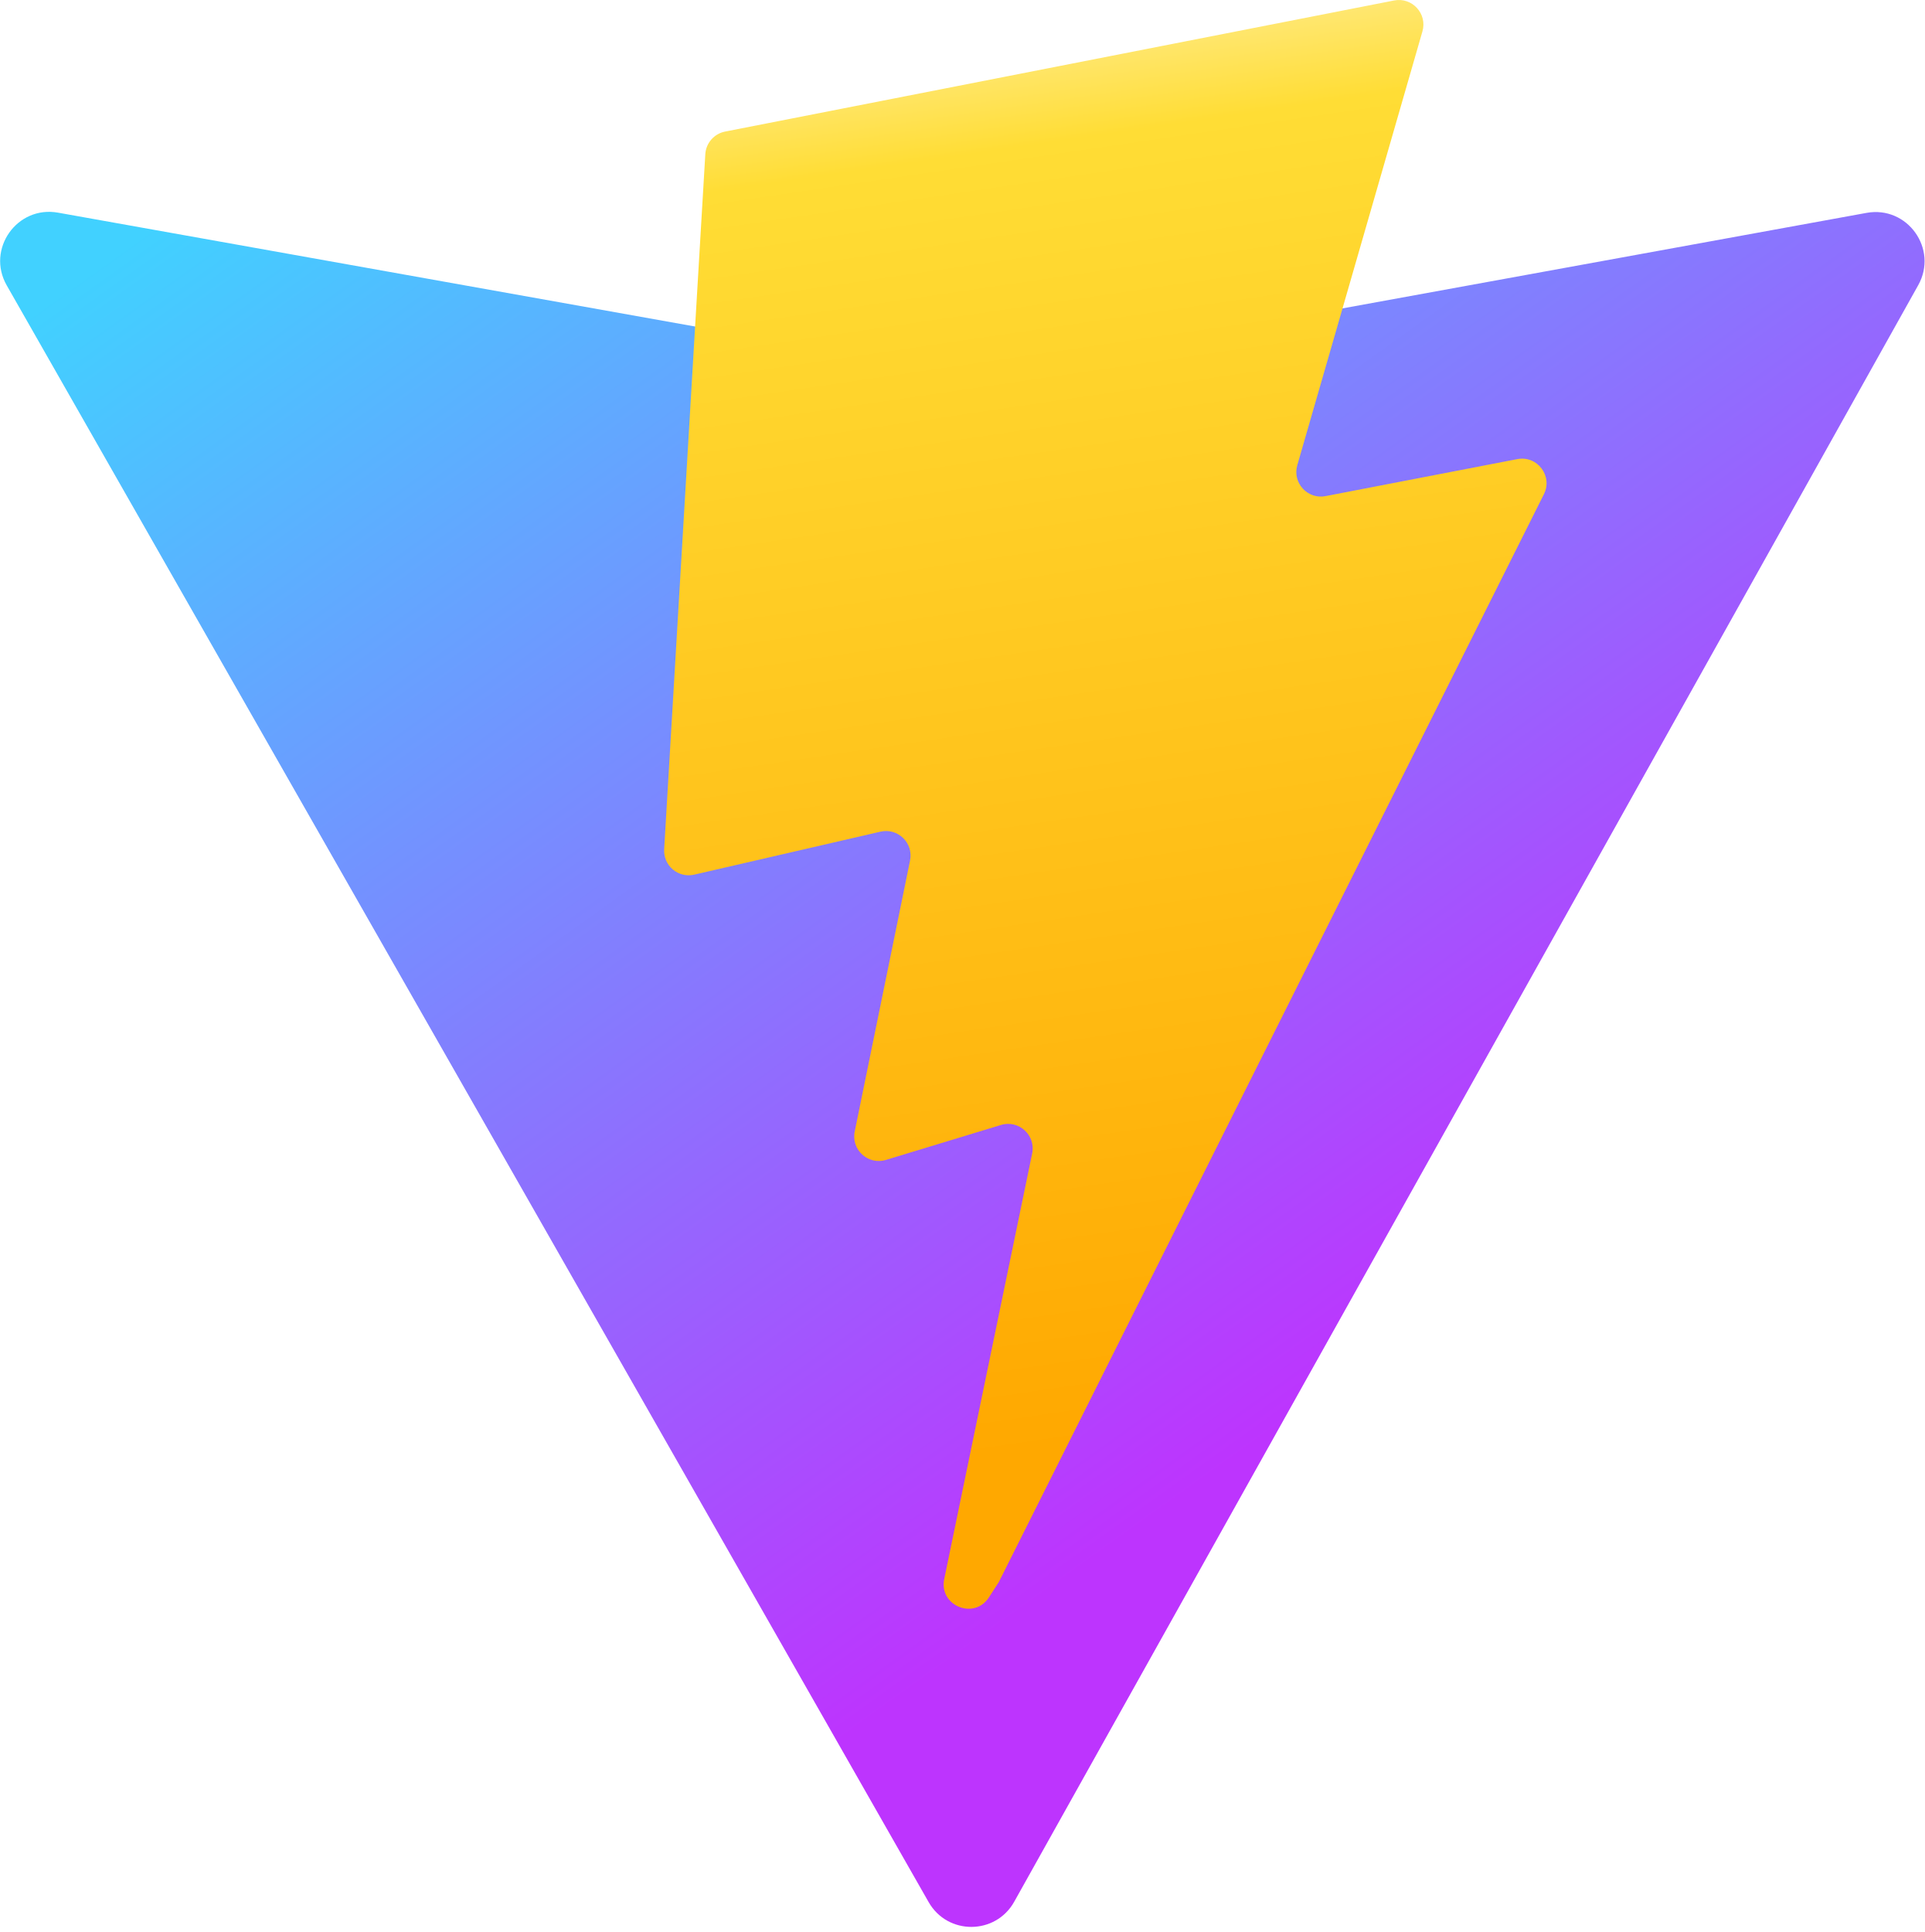
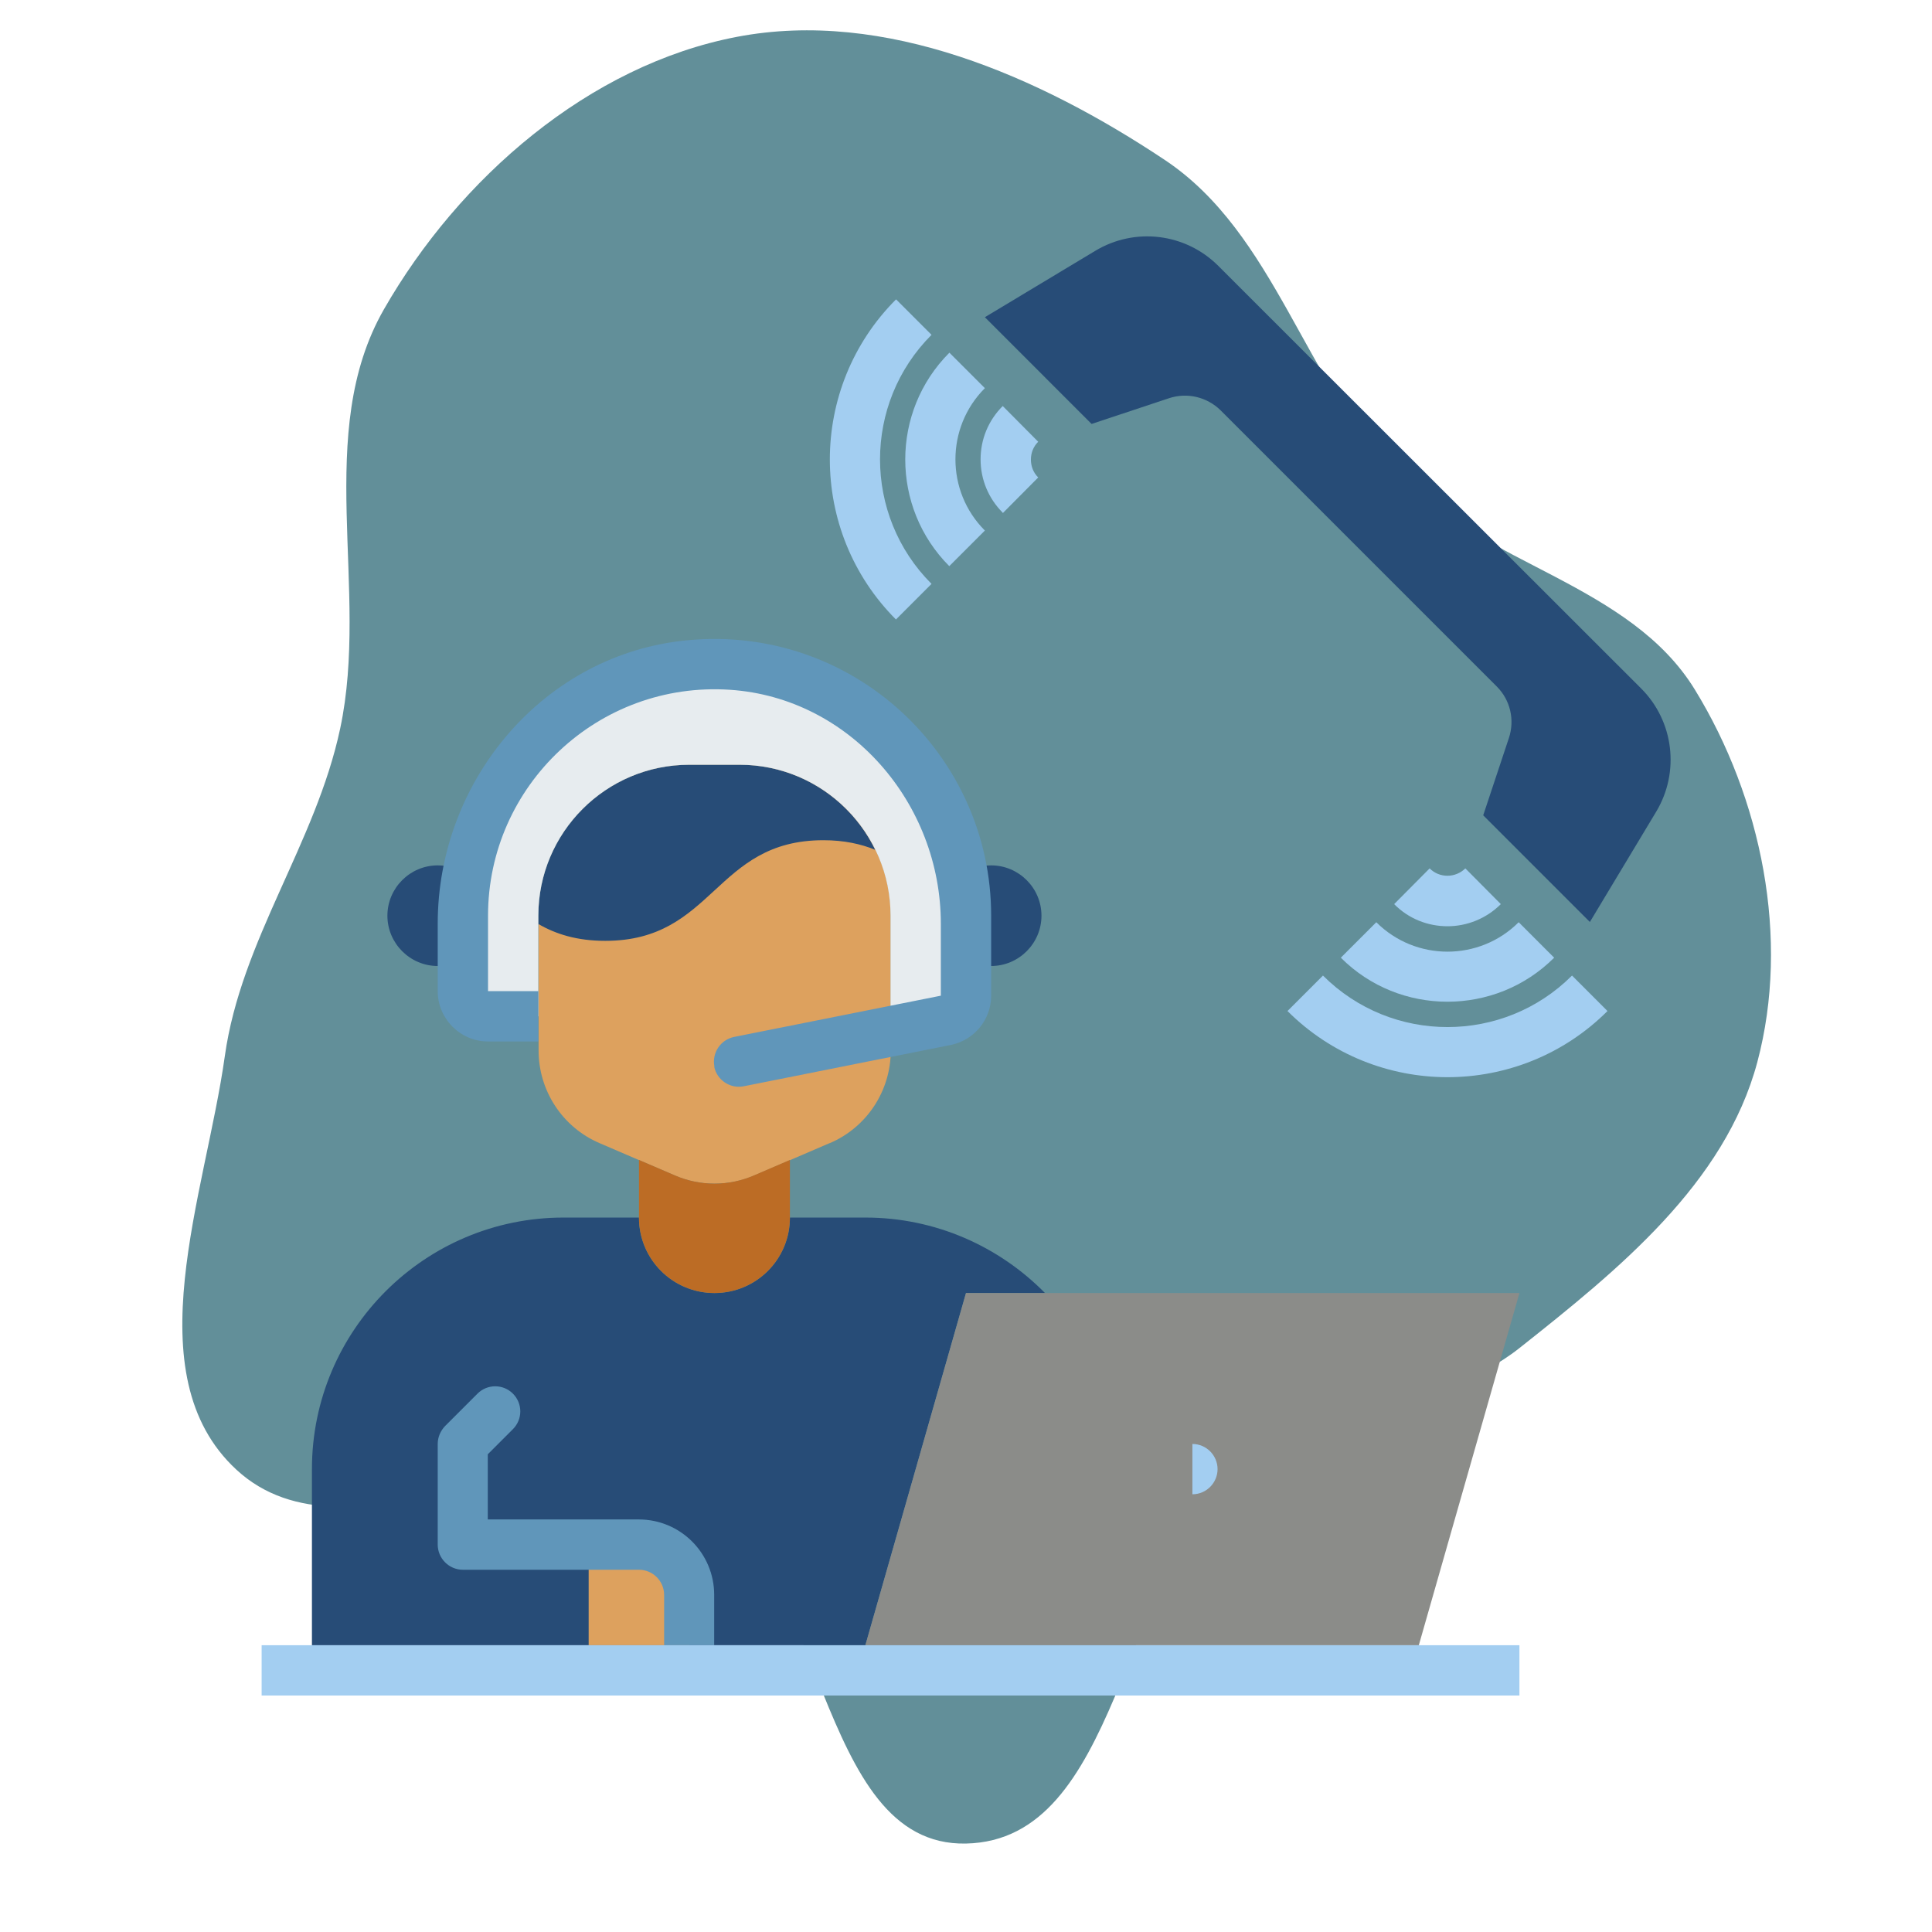
- <svg xmlns="http://www.w3.org/2000/svg" aria-hidden="true" role="img" class="iconify iconify--logos" width="31.88" height="32" preserveAspectRatio="xMidYMid meet" viewBox="0 0 256 257">
-   <defs>
-     <linearGradient id="IconifyId1813088fe1fbc01fb466" x1="-.828%" x2="57.636%" y1="7.652%" y2="78.411%">
-       <stop offset="0%" stop-color="#41D1FF" />
-       <stop offset="100%" stop-color="#BD34FE" />
-     </linearGradient>
-     <linearGradient id="IconifyId1813088fe1fbc01fb467" x1="43.376%" x2="50.316%" y1="2.242%" y2="89.03%">
-       <stop offset="0%" stop-color="#FFEA83" />
-       <stop offset="8.333%" stop-color="#FFDD35" />
-       <stop offset="100%" stop-color="#FFA800" />
-     </linearGradient>
-   </defs>
-   <path fill="url(#IconifyId1813088fe1fbc01fb466)" d="M255.153 37.938L134.897 252.976c-2.483 4.44-8.862 4.466-11.382.048L.875 37.958c-2.746-4.814 1.371-10.646 6.827-9.67l120.385 21.517a6.537 6.537 0 0 0 2.322-.004l117.867-21.483c5.438-.991 9.574 4.796 6.877 9.62Z" />
-   <path fill="url(#IconifyId1813088fe1fbc01fb467)" d="M185.432.063L96.44 17.501a3.268 3.268 0 0 0-2.634 3.014l-5.474 92.456a3.268 3.268 0 0 0 3.997 3.378l24.777-5.718c2.318-.535 4.413 1.507 3.936 3.838l-7.361 36.047c-.495 2.426 1.782 4.5 4.151 3.78l15.304-4.649c2.372-.72 4.652 1.36 4.15 3.788l-11.698 56.621c-.732 3.542 3.979 5.473 5.943 2.437l1.313-2.028l72.516-144.72c1.215-2.423-.88-5.186-3.54-4.672l-25.505 4.922c-2.396.462-4.435-1.77-3.759-4.114l16.646-57.705c.677-2.35-1.37-4.583-3.769-4.113Z" />
+ <svg xmlns="http://www.w3.org/2000/svg" width="256px" height="256px" viewBox="-6.4 -6.4 76.80 76.80" data-name="Layer 1" id="Layer_1" fill="#000000">
+   <g id="SVGRepo_bgCarrier" stroke-width="0">
+     <path transform="translate(-6.4, -6.4), scale(2.4)" d="M16,30.535C18.546,30.481,18.539,26.152,20.437,24.453C21.744,23.283,23.792,23.416,25.167,22.328C26.801,21.034,28.57,19.605,29.107,17.591C29.651,15.547,29.178,13.225,28.072,11.422C27.005,9.683,24.61,9.352,23.167,7.91C21.603,6.347,21.131,3.873,19.291,2.648C17.216,1.266,14.656,0.142,12.207,0.61C9.754,1.079,7.603,2.953,6.361,5.12C5.185,7.17,6.127,9.757,5.634,12.069C5.229,13.97,3.994,15.565,3.724,17.491C3.403,19.786,2.213,22.768,3.915,24.342C5.792,26.076,9.189,23.479,11.463,24.644C13.701,25.791,13.485,30.589,16,30.535" fill="#628F99" strokewidth="0" />
+   </g>
+   <g id="SVGRepo_tracerCarrier" stroke-linecap="round" stroke-linejoin="round" />
+   <g id="SVGRepo_iconCarrier">
+     <defs>
+       <style> .cls-1 { fill: #e7ecef; } .cls-2 { fill: #8b8c89; } .cls-3 { fill: #bc6c25; } .cls-4 { fill: #a3cef1; } .cls-5 { fill: #dda15e; } .cls-6 { fill: #6096ba; } .cls-7 { fill: #274c77; } </style>
+     </defs>
+     <path class="cls-5" d="M26.58,39.04l-3,1.29c-1.01,.43-2.15,.43-3.15,0l-3-1.29c-1.47-.63-2.42-2.08-2.42-3.68v-5.36c0-3.31,2.69-6,6-6h2c3.31,0,6,2.69,6,6v5.36c0,1.6-.95,3.05-2.42,3.68Z" />
+     <path class="cls-7" d="M35.14,45c-1.82-1.85-4.35-3-7.14-3h-3c0,1.66-1.34,3-3,3s-3-1.34-3-3h-3c-5.52,0-10,4.48-10,10v7H28l4-14h3.14Z" />
+     <path class="cls-5" d="M17,55h2c1.1,0,2,.9,2,2v2h-4v-4h0Z" />
+     <path class="cls-7" d="M12,31.73c-.29,.17-.64,.27-1,.27-1.1,0-2-.9-2-2s.9-2,2-2c.42,0,.81,.13,1.14,.36" />
+     <path class="cls-7" d="M32,31.73c.29,.17,.64,.27,1,.27,1.1,0,2-.9,2-2s-.9-2-2-2c-.42,0-.81,.13-1.14,.36" />
+     <path class="cls-3" d="M19,39.71l1.42,.61c1.01,.44,2.15,.44,3.16,0l1.42-.61v2.29c0,1.66-1.34,3-3,3s-3-1.34-3-3v-2.29Z" />
+     <polyline class="cls-2" points="28 59 32 45 54 45 50 59" />
+     <path class="cls-7" d="M28.4,27.38h-.01c-.57-.23-1.23-.38-2.06-.38-4.33,0-4.33,4-8.67,4-1.13,0-1.97-.27-2.66-.67v-.33c0-3.31,2.69-6,6-6h2c2.37,0,4.42,1.38,5.39,3.38h.01Z" />
+     <path class="cls-1" d="M29,34.6v-4.6c0-3.31-2.69-6-6-6h-2c-3.31,0-6,2.69-6,6v4h-2c-.55,0-1-.45-1-1v-3c0-5.52,4.48-10,10-10,2.76,0,5.26,1.12,7.07,2.93s2.93,4.31,2.93,7.07v3.18c0,.48-.34,.89-.8,.98l-2.2,.44Z" />
+     <path class="cls-4" d="M41,51c.55,0,1,.45,1,1s-.45,1-1,1v-2Z" />
+     <path class="cls-6" d="M22,36h0c-.11-.54,.24-1.07,.78-1.18l8.22-1.64v-2.86c0-4.79-3.61-8.98-8.38-9.3-5.24-.35-9.62,3.81-9.62,8.98v3h2v2h-2c-1.1,0-2-.9-2-2v-2.68c0-5.72,4.24-10.74,9.94-11.27,6.54-.62,12.06,4.53,12.06,10.95v3.18c0,.95-.67,1.77-1.61,1.96l-8.22,1.64c-.54,.11-1.07-.24-1.18-.78Z" />
+     <path class="cls-6" d="M22,59h-2v-2c0-.55-.45-1-1-1h-7c-.55,0-1-.45-1-1v-4c0-.27,.11-.52,.29-.71l1.29-1.29c.39-.39,1.02-.39,1.41,0h0c.39,.39,.39,1.02,0,1.41l-1,1v2.59h6c1.66,0,3,1.34,3,3v2Z" />
+     <rect class="cls-4" height="2" width="50" x="4" y="59" />
+     <path class="cls-7" d="M37,10.45l3.07-1.02c.72-.24,1.51-.05,2.05,.48l10.98,10.98c.54,.54,.72,1.33,.48,2.05l-1.02,3.07,4.24,4.24,2.64-4.39c.94-1.57,.7-3.59-.6-4.89L42.03,4.17c-1.3-1.3-3.31-1.55-4.89-.6l-4.39,2.64,4.24,4.24Z" />
+     <path class="cls-4" d="M33.46,13.98c-.57-.57-.88-1.32-.88-2.12s.31-1.55,.88-2.12l1.41,1.42c-.19,.19-.29,.44-.29,.71s.1,.52,.29,.71l-1.41,1.42Z" />
+     <path class="cls-4" d="M31.34,16.11c-2.34-2.34-2.34-6.15,0-8.49l1.41,1.41c-1.56,1.56-1.56,4.1,0,5.66l-1.41,1.41Z" />
+     <path class="cls-4" d="M29.22,18.23c-3.51-3.51-3.51-9.22,0-12.73l1.41,1.41c-2.73,2.73-2.73,7.17,0,9.9l-1.41,1.41Z" />
+     <path class="cls-4" d="M51.14,30.42c-.77,0-1.54-.29-2.12-.88l1.41-1.42c.39,.39,1.02,.39,1.42,0l1.41,1.42c-.58,.58-1.35,.88-2.12,.88Z" />
+     <path class="cls-4" d="M51.14,33.42c-1.54,0-3.07-.58-4.24-1.75l1.41-1.41c1.56,1.56,4.1,1.56,5.66,0l1.41,1.41c-1.17,1.17-2.71,1.75-4.24,1.75Z" />
+     <path class="cls-4" d="M51.14,36.42c-2.3,0-4.61-.88-6.36-2.63l1.41-1.41c2.73,2.73,7.17,2.73,9.9,0l1.41,1.41c-1.75,1.75-4.06,2.63-6.36,2.63Z" />
+   </g>
</svg>
